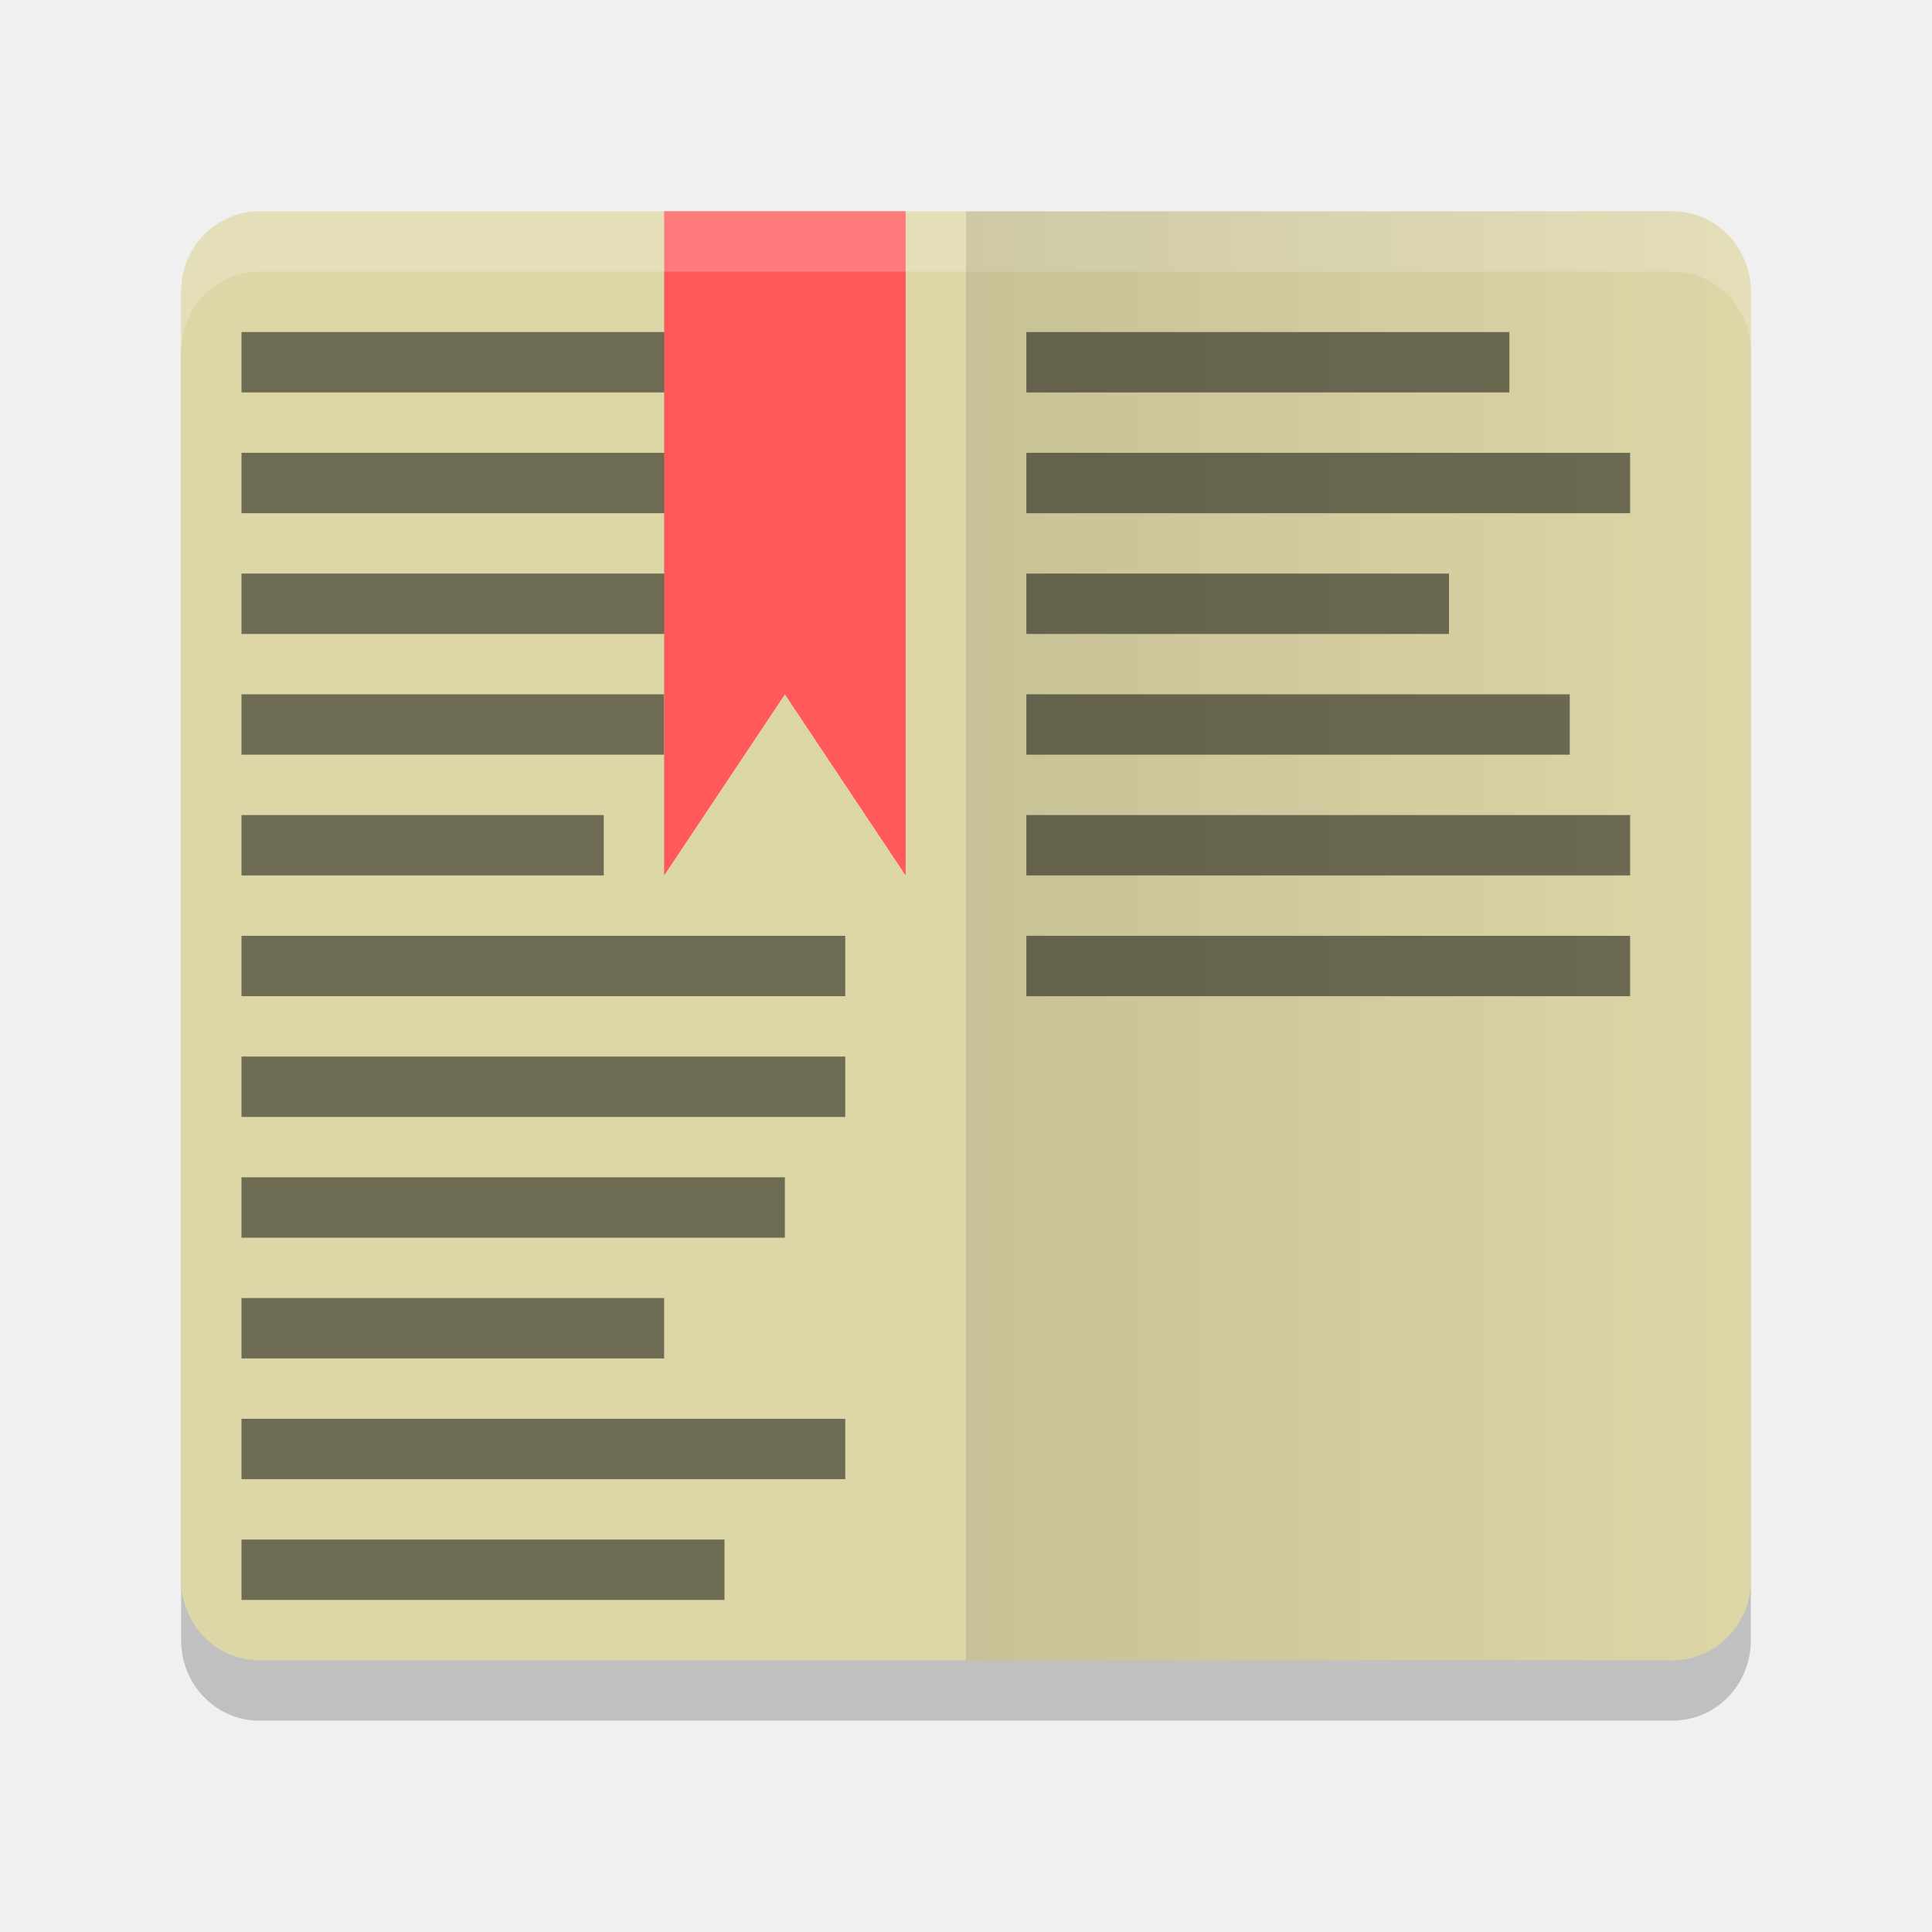
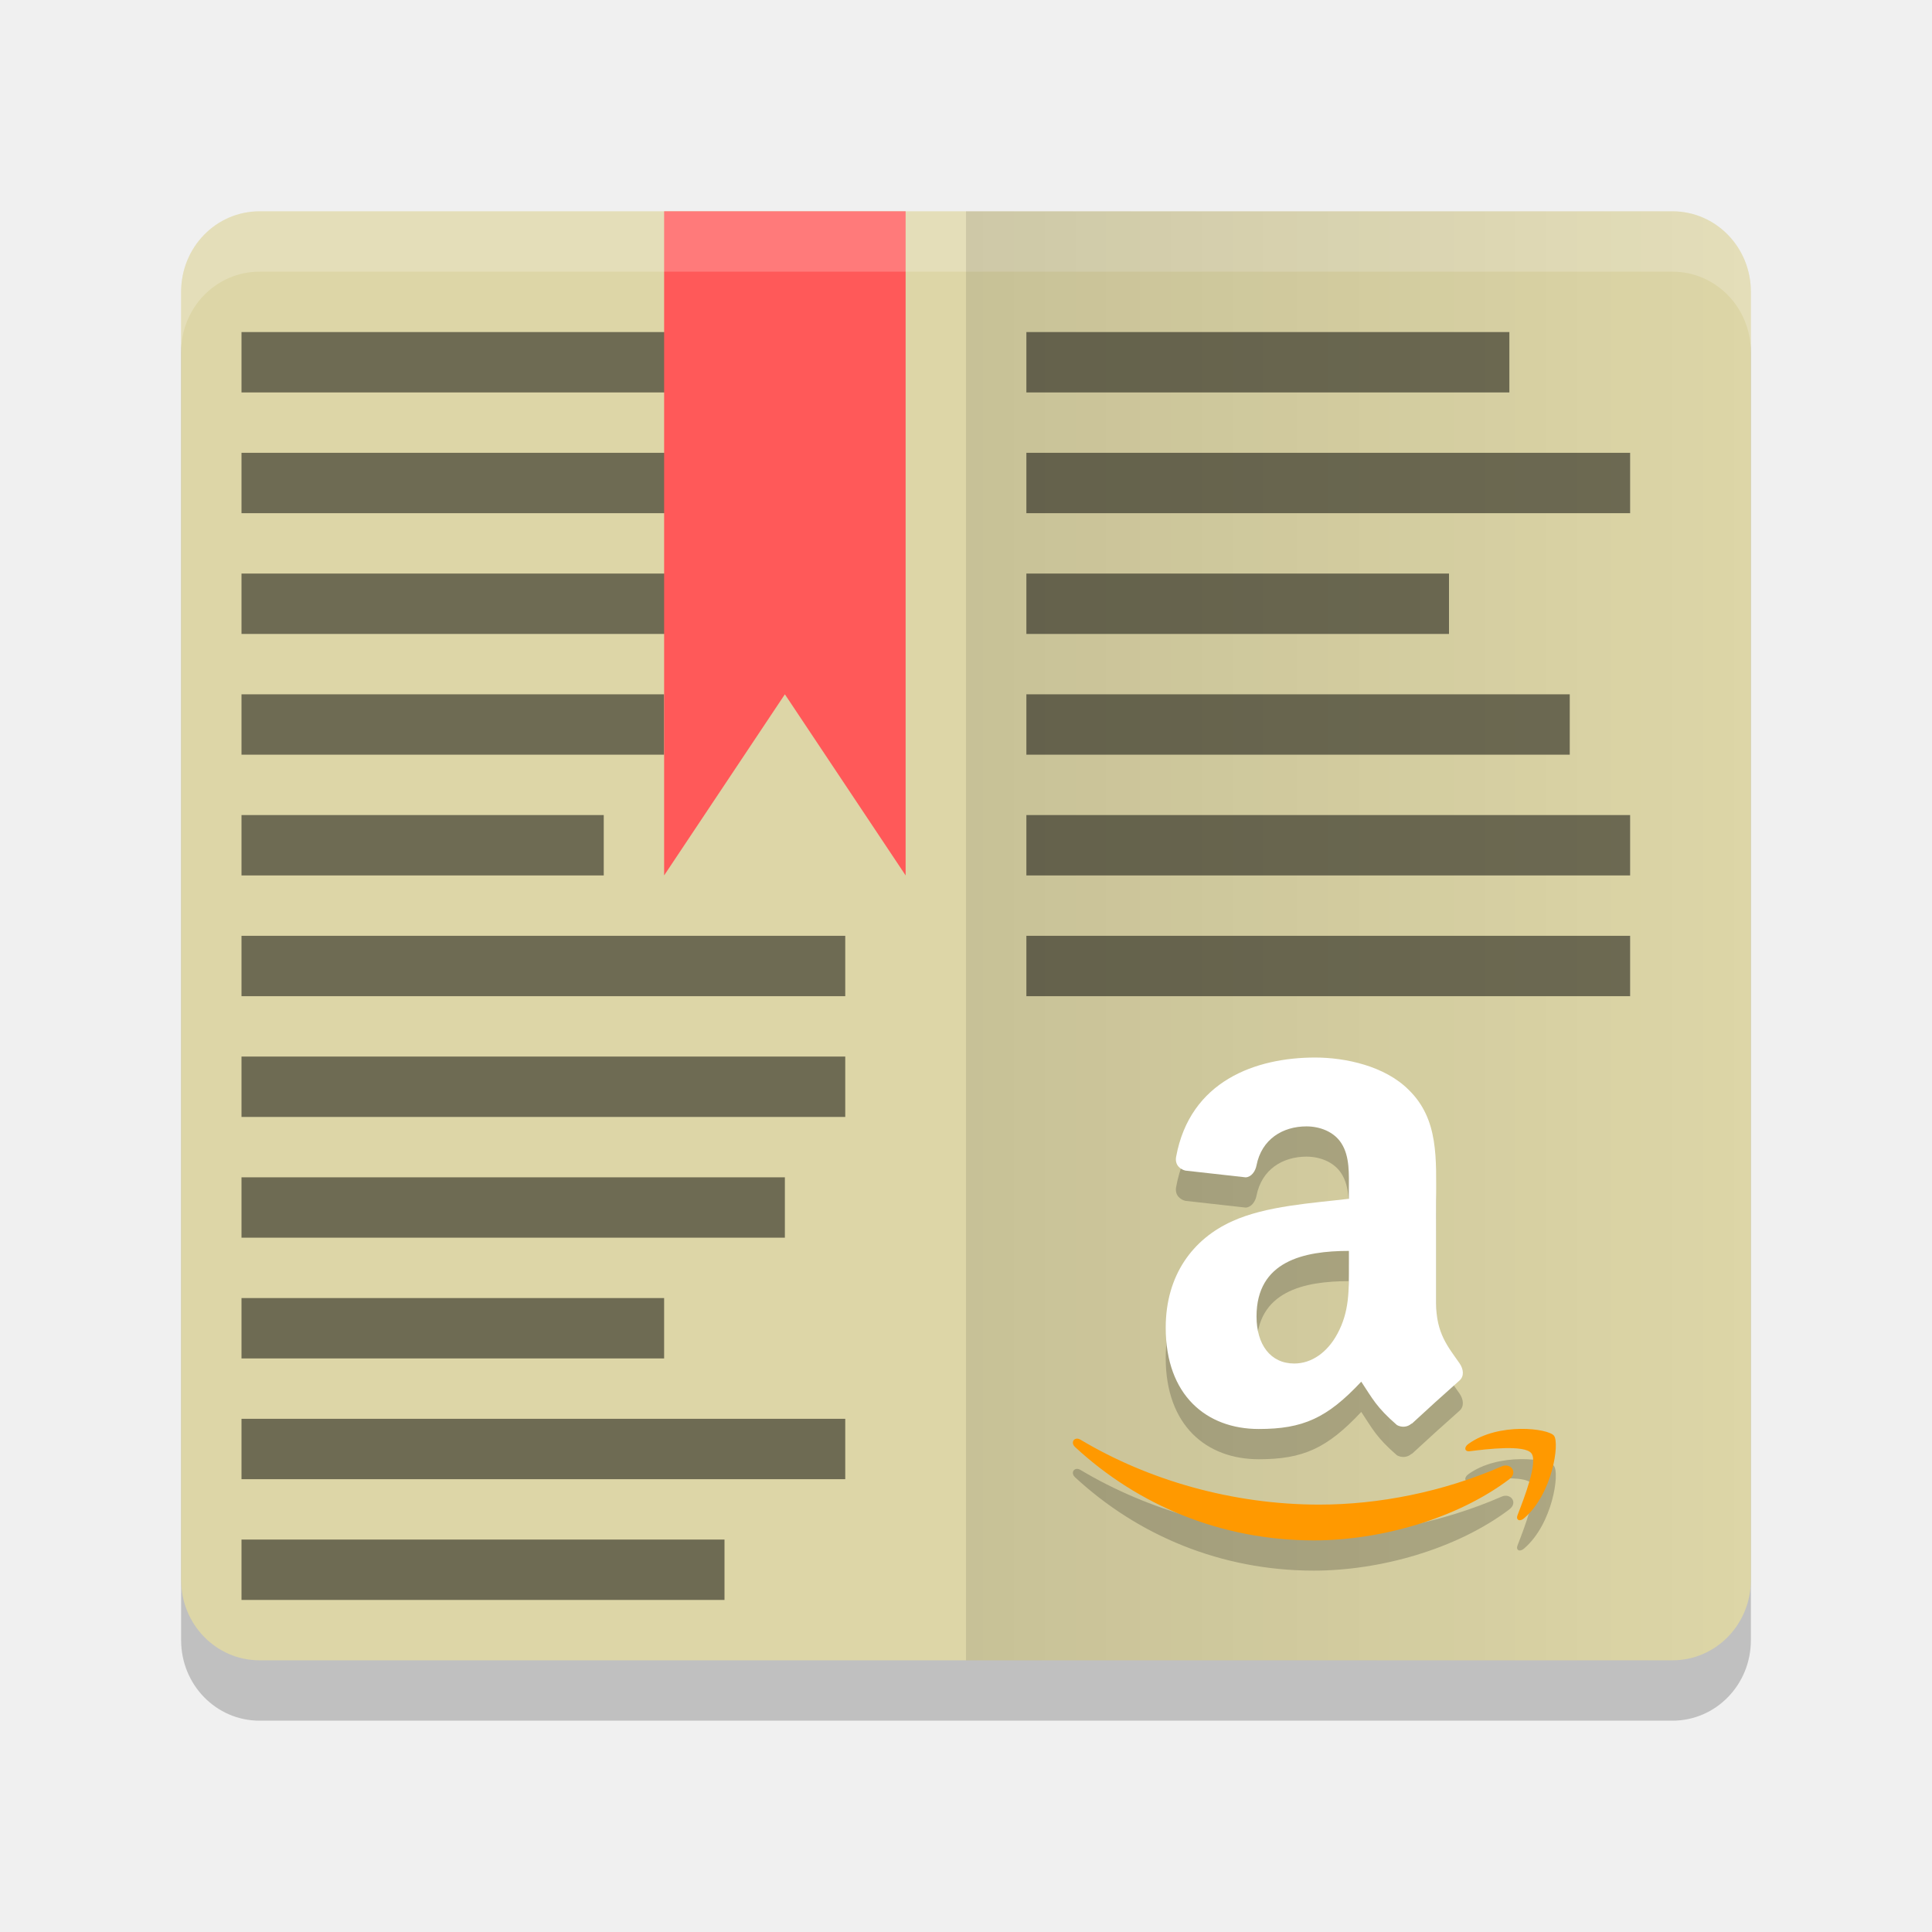
<svg xmlns="http://www.w3.org/2000/svg" width="128" height="128" viewBox="0 0 128 128" id="svg2" version="1.1">
  <defs id="defs4">
    <linearGradient id="linearGradient4561" x1="24" x2="44" y1="24" y2="24" gradientTransform="matrix(2.6,0,0,2.66668,1.6,922.3621)" gradientUnits="userSpaceOnUse">
      <stop offset="0" id="stop2" />
      <stop offset="1" stop-opacity="0" id="stop4" />
    </linearGradient>
  </defs>
  <g id="layer1" transform="translate(0,-924.3622)">
    <path style="opacity:0.2;stroke-width:4" d="m 116,1033.029 v -85.336 c 0,-2.953 -2.32,-5.332 -5.2,-5.332 H 17.2 c -2.881,0 -5.2,2.379 -5.2,5.333 v 85.336 c 0,2.952 2.319,5.332 5.2,5.332 h 93.6 c 2.88,0 5.2,-2.38 5.2,-5.332 z" id="path9" />
    <path d="m 116,1029.03 v -85.336 c 0,-2.953 -2.32,-5.332 -5.2,-5.332 H 17.2 c -2.881,0 -5.2,2.379 -5.2,5.333 v 85.336 c 0,2.952 2.319,5.332 5.2,5.332 h 93.6 c 2.88,0 5.2,-2.38 5.2,-5.332 z" id="path11" style="fill:#ddd6a7;stroke-width:4" />
    <g transform="matrix(2,0,0,2,-2,924.3621)" id="g25">
      <rect width="20" height="2" x="35" y="-33" transform="scale(1,-1)" id="rect13" style="opacity:0.5" />
      <rect width="20" height="2" x="35" y="-29" transform="scale(1,-1)" id="rect15" style="opacity:0.5" />
      <rect width="18" height="2" x="35" y="-25" transform="scale(1,-1)" id="rect17" style="opacity:0.5" />
      <rect width="14" height="2" x="35" y="-21" transform="scale(1,-1)" id="rect19" style="opacity:0.5" />
      <rect width="20" height="2" x="35" y="-17" transform="scale(1,-1)" id="rect21" style="opacity:0.5" />
      <rect width="16" height="2" x="35" y="-13" transform="scale(1,-1)" id="rect23" style="opacity:0.5" />
    </g>
    <g transform="matrix(2,0,0,2,-2,920.3621)" id="g49">
      <rect width="20" height="2" x="9" y="13" id="rect27" style="opacity:0.5" />
      <rect width="18" height="2" x="9" y="17" id="rect29" style="opacity:0.5" />
      <rect width="16" height="2" x="9" y="21" id="rect31" style="opacity:0.5" />
      <rect width="14" height="2" x="9" y="25" id="rect33" style="opacity:0.5" />
      <rect width="12" height="2" x="9" y="29" id="rect35" style="opacity:0.5" />
      <rect width="20" height="2" x="9" y="33" id="rect37" style="opacity:0.5" />
      <rect width="20" height="2" x="9" y="37" id="rect39" style="opacity:0.5" />
      <rect width="18" height="2" x="9" y="41" id="rect41" style="opacity:0.5" />
      <rect width="14" height="2" x="9" y="45" id="rect43" style="opacity:0.5" />
      <rect width="20" height="2" x="9" y="49" id="rect45" style="opacity:0.5" />
      <rect width="16" height="2" x="9" y="53" id="rect47" style="opacity:0.5" />
    </g>
    <path d="m 44,938.362 h 16 v 44 l -8,-12 -8,12 z" id="path51" style="fill:#ff5959;stroke-width:4" />
    <path d="m 17.199,938.362 c -2.881,0 -5.199,2.377 -5.199,5.332 v 4 c 0,-2.955 2.318,-5.332 5.199,-5.332 h 93.6 c 2.88,0 5.2,2.377 5.2,5.332 v -4 c 0,-2.955 -2.32,-5.332 -5.2,-5.332 z" id="path53" style="opacity:0.2;fill:#ffffff;stroke-width:4" />
    <path d="m 116,1029.03 v -85.336 c 0,-2.953 -2.32,-5.332 -5.2,-5.332 H 64 v 96 h 46.8 c 2.88,0 5.2,-2.38 5.2,-5.332 z" id="path55" style="opacity:0.1;fill:url(#linearGradient4561);stroke-width:4" />
+     <g id="g75" transform="matrix(0.5,0,0,0.5,38.30508,508.2411)">
+       <path style="opacity:0.2;fill-rule:evenodd;stroke-width:4" id="path4" d="m 102.126,1003.864 c 0,3.365 0.086,6.164 -1.538,9.145 -1.307,2.422 -3.385,3.914 -5.701,3.914 -3.163,0 -5,-2.518 -5,-6.24 0,-7.345 6.289,-8.682 12.241,-8.682 v 1.866 m 8.308,21 c -0.539,0.51 -1.327,0.549 -1.942,0.212 -2.73,-2.375 -3.222,-3.481 -4.731,-5.75 -4.52,4.827 -7.712,6.27 -13.578,6.27 -6.932,0 -12.332,-4.47 -12.332,-13.423 0,-6.991 3.626,-11.759 8.778,-14.088 4.463,-2.058 10.713,-2.422 15.49,-2.991 v -1.115 c 0,-2.048 0.155,-4.47 -0.99,-6.24 -1.009,-1.588 -2.932,-2.24 -4.625,-2.24 -3.143,0 -5.942,1.684 -6.624,5.174 -0.145,0.778 -0.682,1.538 -1.433,1.578 l -7.99,-0.894 c -0.672,-0.162 -1.413,-0.731 -1.231,-1.807 1.846,-10.114 10.597,-13.174 18.422,-13.174 4.01,0 9.25,1.115 12.406,4.288 4.01,3.914 3.626,9.135 3.626,14.818 v 13.423 c 0,4.04 1.595,5.807 3.106,7.99 0.529,0.77 0.645,1.711 -0.02,2.289 -1.684,1.482 -4.672,4.192 -6.316,5.721 l -0.03,-0.03" />
+       <path style="opacity:0.2;fill-rule:evenodd;stroke-width:4" id="path6" d="m 124.85,1025.584 c -2.239,0.032 -4.885,0.548 -6.885,1.99 -0.625,0.443 -0.519,1.057 0.173,0.971 2.25,-0.281 7.28,-0.895 8.173,0.279 0.903,1.172 -1,6.019 -1.837,8.183 -0.258,0.655 0.289,0.923 0.865,0.423 3.769,-3.22 4.732,-9.97 3.962,-10.942 -0.379,-0.486 -2.213,-0.936 -4.452,-0.904 z m -58.836,1.298 c -0.467,0.063 -0.674,0.642 -0.183,1.096 8.351,7.736 19.395,12.38 31.651,12.38 8.748,0 18.897,-2.828 25.908,-8.116 l 0.005,-0.01 c 1.164,-0.886 0.172,-2.192 -1.019,-1.683 -7.848,3.424 -16.395,5.067 -24.154,5.067 -11.51,0 -22.664,-3.23 -31.673,-8.606 -0.197,-0.117 -0.383,-0.151 -0.538,-0.13 z" />
+       <path style="fill:#ffffff;fill-rule:evenodd;stroke-width:4" id="path8" d="m 102.126,999.856 c 0,3.365 0.086,6.164 -1.538,9.145 -1.307,2.422 -3.385,3.914 -5.701,3.914 -3.163,0 -5,-2.518 -5,-6.24 0,-7.345 6.289,-8.682 12.241,-8.682 v 1.866 m 8.308,21 c -0.539,0.51 -1.327,0.549 -1.942,0.212 -2.73,-2.375 -3.222,-3.481 -4.731,-5.75 -4.52,4.827 -7.712,6.27 -13.578,6.27 -6.932,0 -12.332,-4.47 -12.332,-13.423 0,-6.991 3.626,-11.759 8.778,-14.088 4.463,-2.058 10.713,-2.422 15.49,-2.991 v -1.115 c 0,-2.048 0.155,-4.47 -0.99,-6.24 -1.009,-1.588 -2.932,-2.24 -4.625,-2.24 -3.143,0 -5.942,1.684 -6.624,5.174 -0.145,0.778 -0.682,1.538 -1.433,1.578 l -7.99,-0.894 c -0.672,-0.162 -1.413,-0.731 -1.231,-1.807 1.846,-10.114 10.597,-13.174 18.422,-13.174 4.01,0 9.25,1.115 12.406,4.288 4.01,3.914 3.626,9.135 3.626,14.818 v 13.423 c 0,4.04 1.595,5.807 3.106,7.99 0.529,0.77 0.645,1.711 -0.02,2.289 -1.684,1.482 -4.672,4.192 -6.316,5.721 l -0.03,-0.03" />
+       <path style="fill:#ff9900;fill-rule:evenodd;stroke-width:4" id="path10" d="m 124.85,1021.576 c -2.239,0.032 -4.885,0.548 -6.885,1.99 -0.625,0.443 -0.519,1.057 0.173,0.971 2.25,-0.281 7.28,-0.895 8.173,0.279 0.903,1.172 -1,6.019 -1.837,8.183 -0.258,0.655 0.289,0.923 0.865,0.423 3.769,-3.22 4.732,-9.97 3.962,-10.942 -0.379,-0.486 -2.213,-0.936 -4.452,-0.904 z m -58.836,1.298 c -0.467,0.063 -0.674,0.642 -0.183,1.096 8.352,7.739 19.395,12.382 31.653,12.382 8.748,0 18.897,-2.828 25.908,-8.116 l 0.005,-0.01 c 1.164,-0.886 0.172,-2.192 -1.019,-1.683 -7.848,3.424 -16.395,5.067 -24.154,5.067 -11.51,0 -22.664,-3.23 -31.673,-8.606 -0.197,-0.117 -0.383,-0.151 -0.538,-0.13 z" />
+     </g>
  </g>
</svg>
